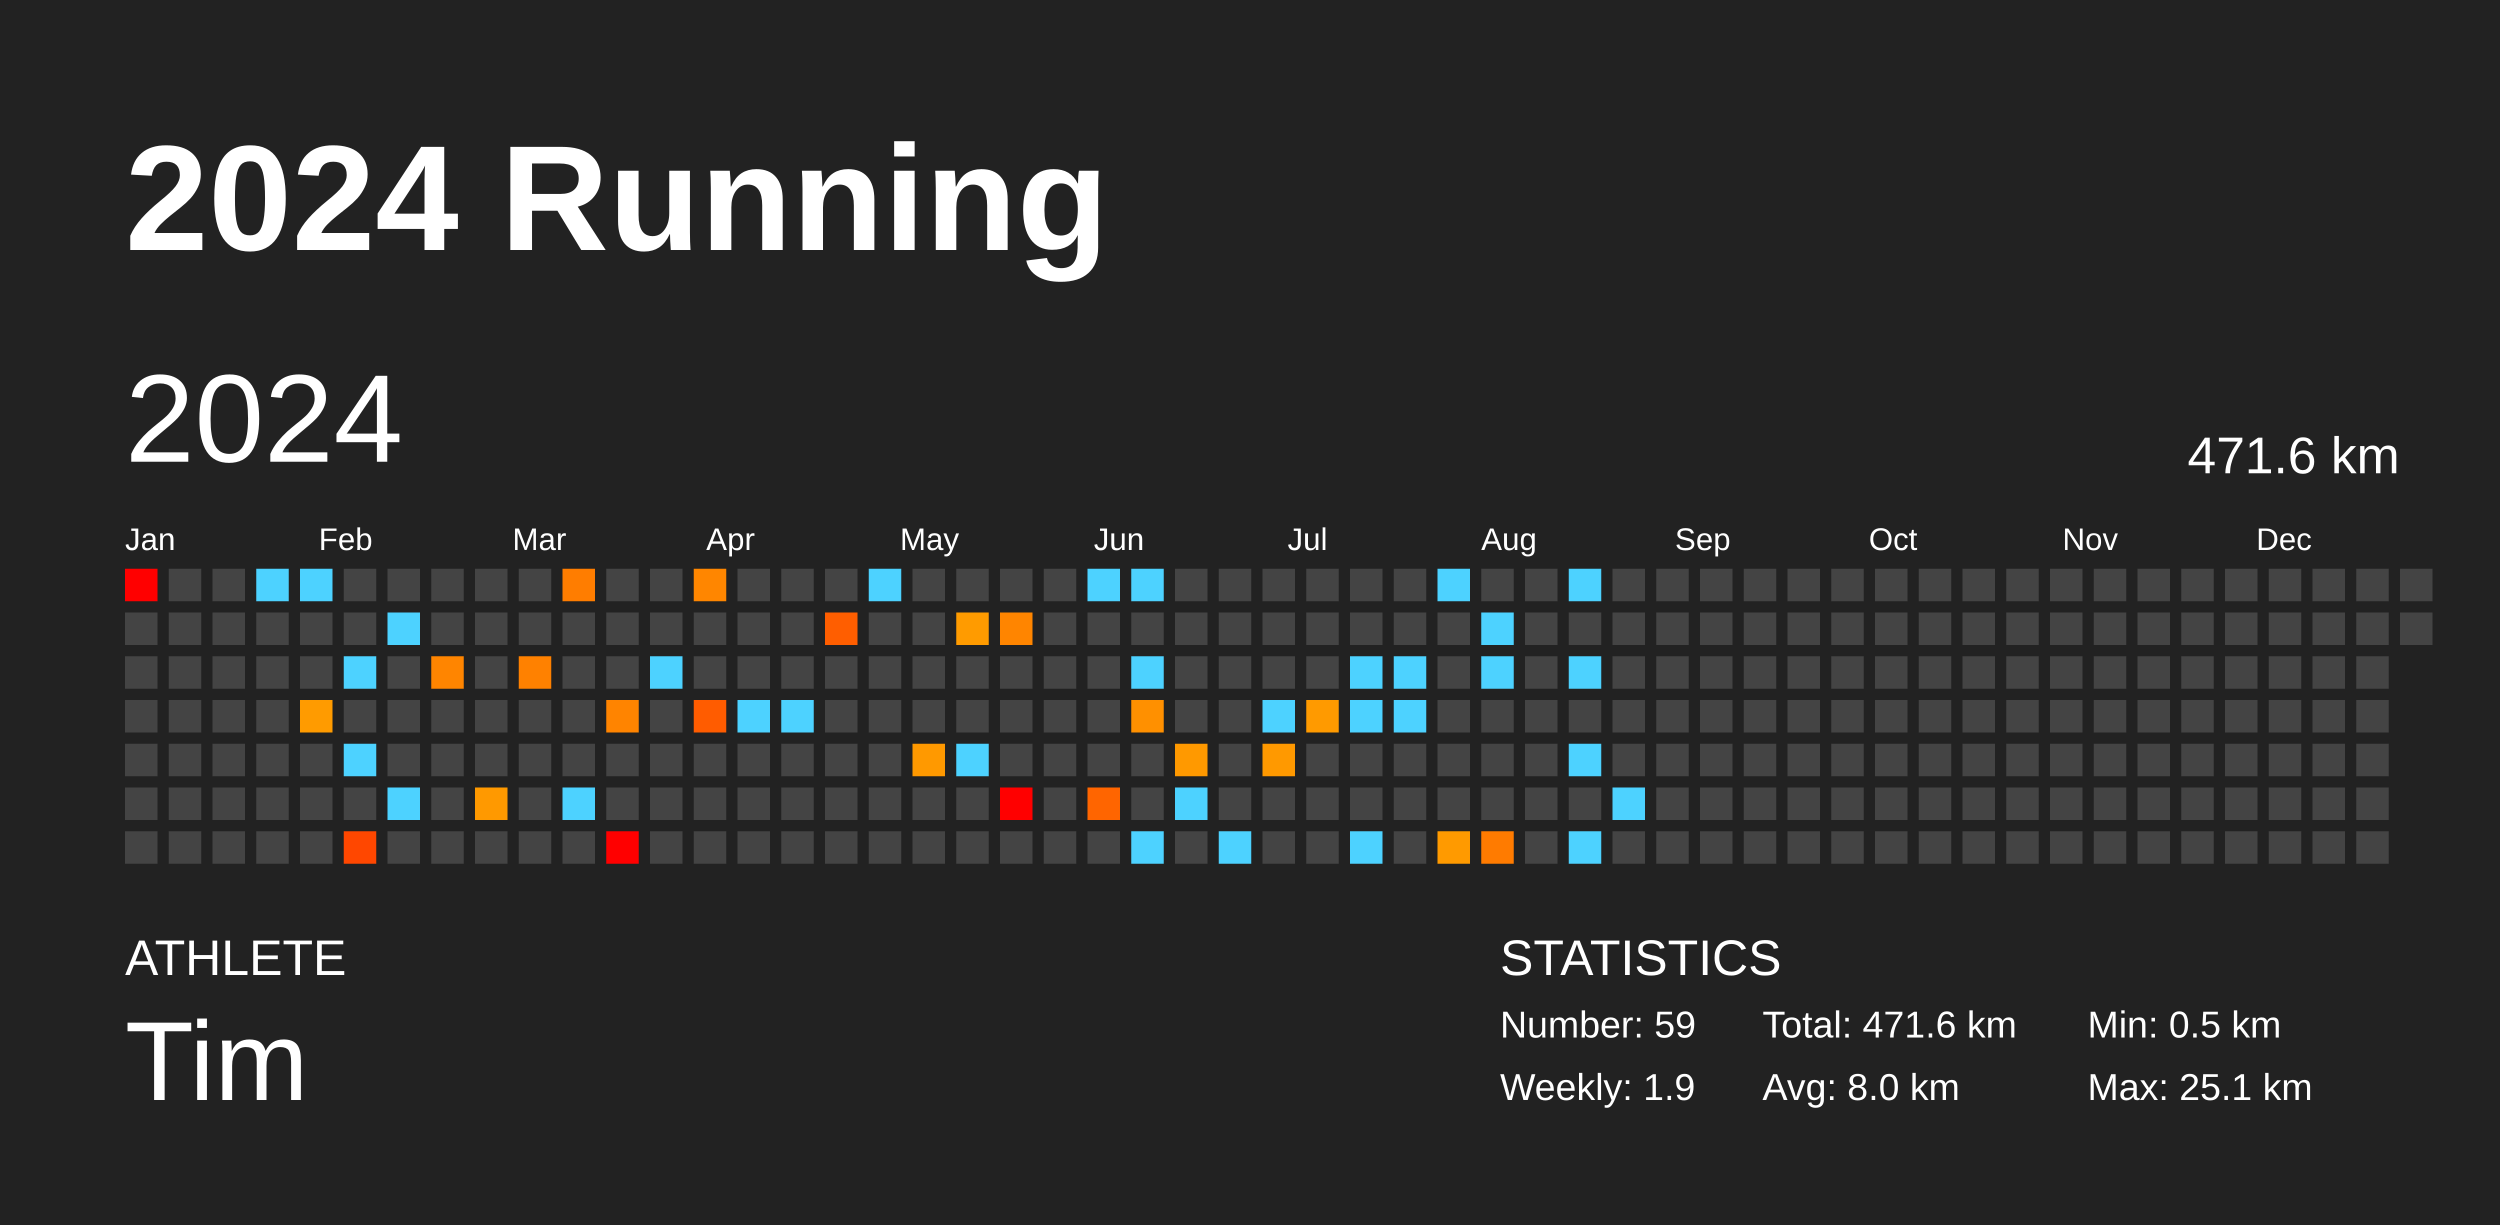
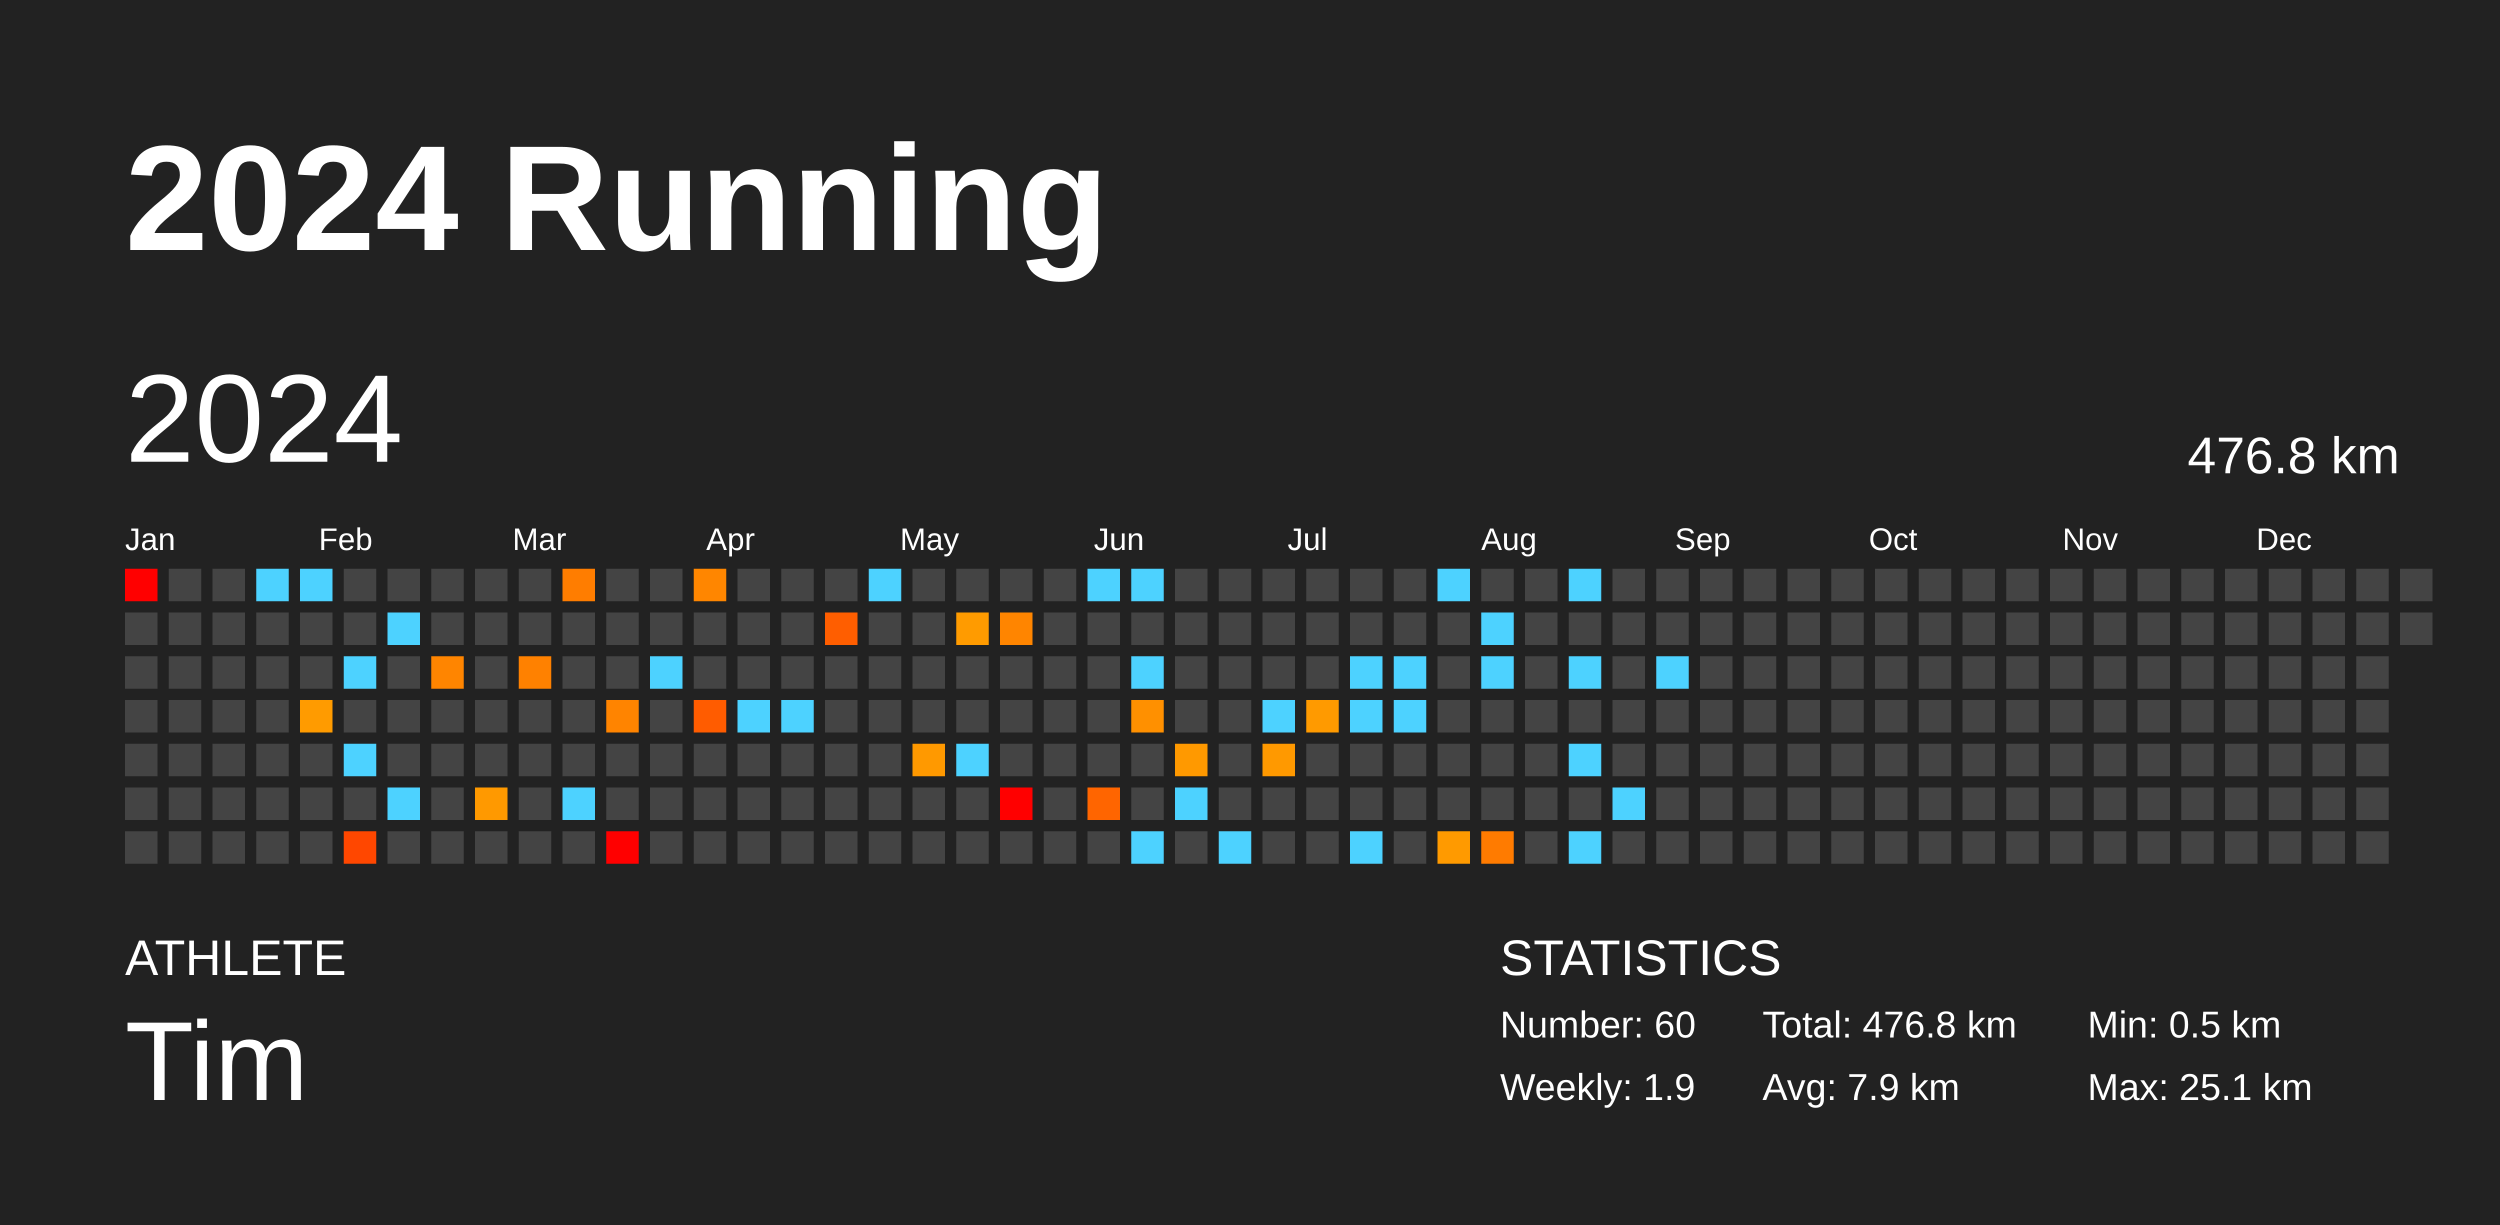
<svg xmlns="http://www.w3.org/2000/svg" baseProfile="full" height="98mm" version="1.1" viewBox="0,0,200,98" width="200mm">
  <defs />
  <rect fill="#222222" height="98" width="200" x="0" y="0" />
  <text fill="#FFFFFF" style="font-size:12px; font-family:Arial; font-weight:bold;" x="10" y="20">2024 Running</text>
  <text fill="#FFFFFF" style="font-size:4px; font-family:Arial" x="10" y="78">ATHLETE</text>
  <text fill="#FFFFFF" style="font-size:9px; font-family:Arial" x="10" y="88">Tim</text>
  <text fill="#FFFFFF" style="font-size:4px; font-family:Arial" x="120" y="78">STATISTICS</text>
-   <text fill="#FFFFFF" style="font-size:3px; font-family:Arial" x="120" y="83">Number: 59</text>
+   <text fill="#FFFFFF" style="font-size:3px; font-family:Arial" x="120" y="83">Number: 60</text>
  <text fill="#FFFFFF" style="font-size:3px; font-family:Arial" x="120" y="88">Weekly: 1.9</text>
-   <text fill="#FFFFFF" style="font-size:3px; font-family:Arial" x="141" y="83">Total: 471.6 km</text>
-   <text fill="#FFFFFF" style="font-size:3px; font-family:Arial" x="141" y="88">Avg: 8.0 km</text>
+   <text fill="#FFFFFF" style="font-size:3px; font-family:Arial" x="141" y="83">Total: 476.8 km</text>
+   <text fill="#FFFFFF" style="font-size:3px; font-family:Arial" x="141" y="88">Avg: 7.9 km</text>
  <text fill="#FFFFFF" style="font-size:3px; font-family:Arial" x="167" y="83">Min: 0.5 km</text>
  <text fill="#FFFFFF" style="font-size:3px; font-family:Arial" x="167" y="88">Max: 25.1 km</text>
  <text dominant-baseline="hanging" fill="#FFFFFF" style="font-size:10.0px; font-family:Arial;" x="10" y="30">2024</text>
-   <text dominant-baseline="hanging" fill="#FFFFFF" style="font-size:4.125px; font-family:Arial;" x="175" y="35">471.6 km</text>
+   <text dominant-baseline="hanging" fill="#FFFFFF" style="font-size:4.125px; font-family:Arial;" x="175" y="35">476.8 km</text>
  <text fill="#FFFFFF" style="font-size:2.5px; font-family:Arial" x="10.0" y="44">Jan</text>
  <text fill="#FFFFFF" style="font-size:2.5px; font-family:Arial" x="25.5" y="44">Feb</text>
  <text fill="#FFFFFF" style="font-size:2.5px; font-family:Arial" x="41.0" y="44">Mar</text>
  <text fill="#FFFFFF" style="font-size:2.5px; font-family:Arial" x="56.5" y="44">Apr</text>
  <text fill="#FFFFFF" style="font-size:2.5px; font-family:Arial" x="72.0" y="44">May</text>
  <text fill="#FFFFFF" style="font-size:2.5px; font-family:Arial" x="87.5" y="44">Jun</text>
  <text fill="#FFFFFF" style="font-size:2.5px; font-family:Arial" x="103.0" y="44">Jul</text>
  <text fill="#FFFFFF" style="font-size:2.5px; font-family:Arial" x="118.5" y="44">Aug</text>
  <text fill="#FFFFFF" style="font-size:2.5px; font-family:Arial" x="134.0" y="44">Sep</text>
  <text fill="#FFFFFF" style="font-size:2.5px; font-family:Arial" x="149.5" y="44">Oct</text>
  <text fill="#FFFFFF" style="font-size:2.5px; font-family:Arial" x="165.0" y="44">Nov</text>
  <text fill="#FFFFFF" style="font-size:2.5px; font-family:Arial" x="180.5" y="44">Dec</text>
  <rect fill="red" height="2.6" width="2.6" x="10.0" y="45.5" />
  <rect fill="#444444" height="2.6" width="2.6" x="10.0" y="49.0" />
  <rect fill="#444444" height="2.6" width="2.6" x="10.0" y="52.5" />
  <rect fill="#444444" height="2.6" width="2.6" x="10.0" y="56.0" />
  <rect fill="#444444" height="2.6" width="2.6" x="10.0" y="59.5" />
  <rect fill="#444444" height="2.6" width="2.6" x="10.0" y="63.0" />
  <rect fill="#444444" height="2.6" width="2.6" x="10.0" y="66.5" />
  <rect fill="#444444" height="2.6" width="2.6" x="13.5" y="45.5" />
  <rect fill="#444444" height="2.6" width="2.6" x="13.5" y="49.0" />
  <rect fill="#444444" height="2.6" width="2.6" x="13.5" y="52.5" />
  <rect fill="#444444" height="2.6" width="2.6" x="13.5" y="56.0" />
  <rect fill="#444444" height="2.6" width="2.6" x="13.5" y="59.5" />
  <rect fill="#444444" height="2.6" width="2.6" x="13.5" y="63.0" />
  <rect fill="#444444" height="2.6" width="2.6" x="13.5" y="66.5" />
  <rect fill="#444444" height="2.6" width="2.6" x="17.0" y="45.5" />
  <rect fill="#444444" height="2.6" width="2.6" x="17.0" y="49.0" />
  <rect fill="#444444" height="2.6" width="2.6" x="17.0" y="52.5" />
  <rect fill="#444444" height="2.6" width="2.6" x="17.0" y="56.0" />
  <rect fill="#444444" height="2.6" width="2.6" x="17.0" y="59.5" />
  <rect fill="#444444" height="2.6" width="2.6" x="17.0" y="63.0" />
  <rect fill="#444444" height="2.6" width="2.6" x="17.0" y="66.5" />
  <rect fill="#4dd2ff" height="2.6" width="2.6" x="20.5" y="45.5" />
  <rect fill="#444444" height="2.6" width="2.6" x="20.5" y="49.0" />
  <rect fill="#444444" height="2.6" width="2.6" x="20.5" y="52.5" />
  <rect fill="#444444" height="2.6" width="2.6" x="20.5" y="56.0" />
  <rect fill="#444444" height="2.6" width="2.6" x="20.5" y="59.5" />
  <rect fill="#444444" height="2.6" width="2.6" x="20.5" y="63.0" />
  <rect fill="#444444" height="2.6" width="2.6" x="20.5" y="66.5" />
  <rect fill="#4dd2ff" height="2.6" width="2.6" x="24.0" y="45.5" />
  <rect fill="#444444" height="2.6" width="2.6" x="24.0" y="49.0" />
  <rect fill="#444444" height="2.6" width="2.6" x="24.0" y="52.5" />
  <rect fill="#ff9b00" height="2.6" width="2.6" x="24.0" y="56.0" />
  <rect fill="#444444" height="2.6" width="2.6" x="24.0" y="59.5" />
  <rect fill="#444444" height="2.6" width="2.6" x="24.0" y="63.0" />
  <rect fill="#444444" height="2.6" width="2.6" x="24.0" y="66.5" />
  <rect fill="#444444" height="2.6" width="2.6" x="27.5" y="45.5" />
  <rect fill="#444444" height="2.6" width="2.6" x="27.5" y="49.0" />
  <rect fill="#4dd2ff" height="2.6" width="2.6" x="27.5" y="52.5" />
  <rect fill="#444444" height="2.6" width="2.6" x="27.5" y="56.0" />
  <rect fill="#4dd2ff" height="2.6" width="2.6" x="27.5" y="59.5" />
  <rect fill="#444444" height="2.6" width="2.6" x="27.5" y="63.0" />
  <rect fill="#ff4700" height="2.6" width="2.6" x="27.5" y="66.5" />
  <rect fill="#444444" height="2.6" width="2.6" x="31.0" y="45.5" />
  <rect fill="#4dd2ff" height="2.6" width="2.6" x="31.0" y="49.0" />
  <rect fill="#444444" height="2.6" width="2.6" x="31.0" y="52.5" />
  <rect fill="#444444" height="2.6" width="2.6" x="31.0" y="56.0" />
  <rect fill="#444444" height="2.6" width="2.6" x="31.0" y="59.5" />
  <rect fill="#4dd2ff" height="2.6" width="2.6" x="31.0" y="63.0" />
  <rect fill="#444444" height="2.6" width="2.6" x="31.0" y="66.5" />
  <rect fill="#444444" height="2.6" width="2.6" x="34.5" y="45.5" />
  <rect fill="#444444" height="2.6" width="2.6" x="34.5" y="49.0" />
  <rect fill="#ff8500" height="2.6" width="2.6" x="34.5" y="52.5" />
  <rect fill="#444444" height="2.6" width="2.6" x="34.5" y="56.0" />
  <rect fill="#444444" height="2.6" width="2.6" x="34.5" y="59.5" />
  <rect fill="#444444" height="2.6" width="2.6" x="34.5" y="63.0" />
  <rect fill="#444444" height="2.6" width="2.6" x="34.5" y="66.5" />
  <rect fill="#444444" height="2.6" width="2.6" x="38.0" y="45.5" />
  <rect fill="#444444" height="2.6" width="2.6" x="38.0" y="49.0" />
  <rect fill="#444444" height="2.6" width="2.6" x="38.0" y="52.5" />
  <rect fill="#444444" height="2.6" width="2.6" x="38.0" y="56.0" />
  <rect fill="#444444" height="2.6" width="2.6" x="38.0" y="59.5" />
  <rect fill="#ff9900" height="2.6" width="2.6" x="38.0" y="63.0" />
  <rect fill="#444444" height="2.6" width="2.6" x="38.0" y="66.5" />
  <rect fill="#444444" height="2.6" width="2.6" x="41.5" y="45.5" />
  <rect fill="#444444" height="2.6" width="2.6" x="41.5" y="49.0" />
  <rect fill="#ff8100" height="2.6" width="2.6" x="41.5" y="52.5" />
  <rect fill="#444444" height="2.6" width="2.6" x="41.5" y="56.0" />
  <rect fill="#444444" height="2.6" width="2.6" x="41.5" y="59.5" />
  <rect fill="#444444" height="2.6" width="2.6" x="41.5" y="63.0" />
  <rect fill="#444444" height="2.6" width="2.6" x="41.5" y="66.5" />
  <rect fill="#ff7d00" height="2.6" width="2.6" x="45.0" y="45.5" />
  <rect fill="#444444" height="2.6" width="2.6" x="45.0" y="49.0" />
  <rect fill="#444444" height="2.6" width="2.6" x="45.0" y="52.5" />
  <rect fill="#444444" height="2.6" width="2.6" x="45.0" y="56.0" />
  <rect fill="#444444" height="2.6" width="2.6" x="45.0" y="59.5" />
  <rect fill="#4dd2ff" height="2.6" width="2.6" x="45.0" y="63.0" />
  <rect fill="#444444" height="2.6" width="2.6" x="45.0" y="66.5" />
  <rect fill="#444444" height="2.6" width="2.6" x="48.5" y="45.5" />
  <rect fill="#444444" height="2.6" width="2.6" x="48.5" y="49.0" />
  <rect fill="#444444" height="2.6" width="2.6" x="48.5" y="52.5" />
  <rect fill="#ff8400" height="2.6" width="2.6" x="48.5" y="56.0" />
  <rect fill="#444444" height="2.6" width="2.6" x="48.5" y="59.5" />
  <rect fill="#444444" height="2.6" width="2.6" x="48.5" y="63.0" />
  <rect fill="red" height="2.6" width="2.6" x="48.5" y="66.5" />
  <rect fill="#444444" height="2.6" width="2.6" x="52.0" y="45.5" />
  <rect fill="#444444" height="2.6" width="2.6" x="52.0" y="49.0" />
  <rect fill="#4dd2ff" height="2.6" width="2.6" x="52.0" y="52.5" />
  <rect fill="#444444" height="2.6" width="2.6" x="52.0" y="56.0" />
  <rect fill="#444444" height="2.6" width="2.6" x="52.0" y="59.5" />
  <rect fill="#444444" height="2.6" width="2.6" x="52.0" y="63.0" />
  <rect fill="#444444" height="2.6" width="2.6" x="52.0" y="66.5" />
  <rect fill="#ff8600" height="2.6" width="2.6" x="55.5" y="45.5" />
  <rect fill="#444444" height="2.6" width="2.6" x="55.5" y="49.0" />
  <rect fill="#444444" height="2.6" width="2.6" x="55.5" y="52.5" />
  <rect fill="#ff5c00" height="2.6" width="2.6" x="55.5" y="56.0" />
  <rect fill="#444444" height="2.6" width="2.6" x="55.5" y="59.5" />
  <rect fill="#444444" height="2.6" width="2.6" x="55.5" y="63.0" />
  <rect fill="#444444" height="2.6" width="2.6" x="55.5" y="66.5" />
  <rect fill="#444444" height="2.6" width="2.6" x="59.0" y="45.5" />
  <rect fill="#444444" height="2.6" width="2.6" x="59.0" y="49.0" />
  <rect fill="#444444" height="2.6" width="2.6" x="59.0" y="52.5" />
  <rect fill="#4dd2ff" height="2.6" width="2.6" x="59.0" y="56.0" />
  <rect fill="#444444" height="2.6" width="2.6" x="59.0" y="59.5" />
  <rect fill="#444444" height="2.6" width="2.6" x="59.0" y="63.0" />
  <rect fill="#444444" height="2.6" width="2.6" x="59.0" y="66.5" />
  <rect fill="#444444" height="2.6" width="2.6" x="62.5" y="45.5" />
  <rect fill="#444444" height="2.6" width="2.6" x="62.5" y="49.0" />
  <rect fill="#444444" height="2.6" width="2.6" x="62.5" y="52.5" />
  <rect fill="#4dd2ff" height="2.6" width="2.6" x="62.5" y="56.0" />
  <rect fill="#444444" height="2.6" width="2.6" x="62.5" y="59.5" />
  <rect fill="#444444" height="2.6" width="2.6" x="62.5" y="63.0" />
  <rect fill="#444444" height="2.6" width="2.6" x="62.5" y="66.5" />
  <rect fill="#444444" height="2.6" width="2.6" x="66.0" y="45.5" />
  <rect fill="#ff5e00" height="2.6" width="2.6" x="66.0" y="49.0" />
  <rect fill="#444444" height="2.6" width="2.6" x="66.0" y="52.5" />
  <rect fill="#444444" height="2.6" width="2.6" x="66.0" y="56.0" />
  <rect fill="#444444" height="2.6" width="2.6" x="66.0" y="59.5" />
  <rect fill="#444444" height="2.6" width="2.6" x="66.0" y="63.0" />
  <rect fill="#444444" height="2.6" width="2.6" x="66.0" y="66.5" />
  <rect fill="#4dd2ff" height="2.6" width="2.6" x="69.5" y="45.5" />
  <rect fill="#444444" height="2.6" width="2.6" x="69.5" y="49.0" />
  <rect fill="#444444" height="2.6" width="2.6" x="69.5" y="52.5" />
  <rect fill="#444444" height="2.6" width="2.6" x="69.5" y="56.0" />
  <rect fill="#444444" height="2.6" width="2.6" x="69.5" y="59.5" />
  <rect fill="#444444" height="2.6" width="2.6" x="69.5" y="63.0" />
  <rect fill="#444444" height="2.6" width="2.6" x="69.5" y="66.5" />
  <rect fill="#444444" height="2.6" width="2.6" x="73.0" y="45.5" />
  <rect fill="#444444" height="2.6" width="2.6" x="73.0" y="49.0" />
  <rect fill="#444444" height="2.6" width="2.6" x="73.0" y="52.5" />
  <rect fill="#444444" height="2.6" width="2.6" x="73.0" y="56.0" />
  <rect fill="#ff9900" height="2.6" width="2.6" x="73.0" y="59.5" />
  <rect fill="#444444" height="2.6" width="2.6" x="73.0" y="63.0" />
  <rect fill="#444444" height="2.6" width="2.6" x="73.0" y="66.5" />
  <rect fill="#444444" height="2.6" width="2.6" x="76.5" y="45.5" />
  <rect fill="#ff9b00" height="2.6" width="2.6" x="76.5" y="49.0" />
  <rect fill="#444444" height="2.6" width="2.6" x="76.5" y="52.5" />
  <rect fill="#444444" height="2.6" width="2.6" x="76.5" y="56.0" />
  <rect fill="#4dd2ff" height="2.6" width="2.6" x="76.5" y="59.5" />
  <rect fill="#444444" height="2.6" width="2.6" x="76.5" y="63.0" />
  <rect fill="#444444" height="2.6" width="2.6" x="76.5" y="66.5" />
  <rect fill="#444444" height="2.6" width="2.6" x="80.0" y="45.5" />
  <rect fill="#ff8500" height="2.6" width="2.6" x="80.0" y="49.0" />
  <rect fill="#444444" height="2.6" width="2.6" x="80.0" y="52.5" />
  <rect fill="#444444" height="2.6" width="2.6" x="80.0" y="56.0" />
  <rect fill="#444444" height="2.6" width="2.6" x="80.0" y="59.5" />
  <rect fill="red" height="2.6" width="2.6" x="80.0" y="63.0" />
  <rect fill="#444444" height="2.6" width="2.6" x="80.0" y="66.5" />
  <rect fill="#444444" height="2.6" width="2.6" x="83.5" y="45.5" />
  <rect fill="#444444" height="2.6" width="2.6" x="83.5" y="49.0" />
  <rect fill="#444444" height="2.6" width="2.6" x="83.5" y="52.5" />
  <rect fill="#444444" height="2.6" width="2.6" x="83.5" y="56.0" />
  <rect fill="#444444" height="2.6" width="2.6" x="83.5" y="59.5" />
  <rect fill="#444444" height="2.6" width="2.6" x="83.5" y="63.0" />
  <rect fill="#444444" height="2.6" width="2.6" x="83.5" y="66.5" />
  <rect fill="#4dd2ff" height="2.6" width="2.6" x="87.0" y="45.5" />
  <rect fill="#444444" height="2.6" width="2.6" x="87.0" y="49.0" />
  <rect fill="#444444" height="2.6" width="2.6" x="87.0" y="52.5" />
  <rect fill="#444444" height="2.6" width="2.6" x="87.0" y="56.0" />
  <rect fill="#444444" height="2.6" width="2.6" x="87.0" y="59.5" />
  <rect fill="#ff6500" height="2.6" width="2.6" x="87.0" y="63.0" />
  <rect fill="#444444" height="2.6" width="2.6" x="87.0" y="66.5" />
  <rect fill="#4dd2ff" height="2.6" width="2.6" x="90.5" y="45.5" />
  <rect fill="#444444" height="2.6" width="2.6" x="90.5" y="49.0" />
  <rect fill="#4dd2ff" height="2.6" width="2.6" x="90.5" y="52.5" />
  <rect fill="#ff9000" height="2.6" width="2.6" x="90.5" y="56.0" />
  <rect fill="#444444" height="2.6" width="2.6" x="90.5" y="59.5" />
  <rect fill="#444444" height="2.6" width="2.6" x="90.5" y="63.0" />
  <rect fill="#4dd2ff" height="2.6" width="2.6" x="90.5" y="66.5" />
  <rect fill="#444444" height="2.6" width="2.6" x="94.0" y="45.5" />
  <rect fill="#444444" height="2.6" width="2.6" x="94.0" y="49.0" />
  <rect fill="#444444" height="2.6" width="2.6" x="94.0" y="52.5" />
  <rect fill="#444444" height="2.6" width="2.6" x="94.0" y="56.0" />
  <rect fill="#ff9900" height="2.6" width="2.6" x="94.0" y="59.5" />
  <rect fill="#4dd2ff" height="2.6" width="2.6" x="94.0" y="63.0" />
  <rect fill="#444444" height="2.6" width="2.6" x="94.0" y="66.5" />
  <rect fill="#444444" height="2.6" width="2.6" x="97.5" y="45.5" />
  <rect fill="#444444" height="2.6" width="2.6" x="97.5" y="49.0" />
  <rect fill="#444444" height="2.6" width="2.6" x="97.5" y="52.5" />
  <rect fill="#444444" height="2.6" width="2.6" x="97.5" y="56.0" />
  <rect fill="#444444" height="2.6" width="2.6" x="97.5" y="59.5" />
  <rect fill="#444444" height="2.6" width="2.6" x="97.5" y="63.0" />
  <rect fill="#4dd2ff" height="2.6" width="2.6" x="97.5" y="66.5" />
  <rect fill="#444444" height="2.6" width="2.6" x="101.0" y="45.5" />
  <rect fill="#444444" height="2.6" width="2.6" x="101.0" y="49.0" />
  <rect fill="#444444" height="2.6" width="2.6" x="101.0" y="52.5" />
  <rect fill="#4dd2ff" height="2.6" width="2.6" x="101.0" y="56.0" />
  <rect fill="#ff9900" height="2.6" width="2.6" x="101.0" y="59.5" />
  <rect fill="#444444" height="2.6" width="2.6" x="101.0" y="63.0" />
  <rect fill="#444444" height="2.6" width="2.6" x="101.0" y="66.5" />
  <rect fill="#444444" height="2.6" width="2.6" x="104.5" y="45.5" />
  <rect fill="#444444" height="2.6" width="2.6" x="104.5" y="49.0" />
  <rect fill="#444444" height="2.6" width="2.6" x="104.5" y="52.5" />
  <rect fill="#ff9a00" height="2.6" width="2.6" x="104.5" y="56.0" />
  <rect fill="#444444" height="2.6" width="2.6" x="104.5" y="59.5" />
  <rect fill="#444444" height="2.6" width="2.6" x="104.5" y="63.0" />
  <rect fill="#444444" height="2.6" width="2.6" x="104.5" y="66.5" />
  <rect fill="#444444" height="2.6" width="2.6" x="108.0" y="45.5" />
  <rect fill="#444444" height="2.6" width="2.6" x="108.0" y="49.0" />
  <rect fill="#4dd2ff" height="2.6" width="2.6" x="108.0" y="52.5" />
  <rect fill="#4dd2ff" height="2.6" width="2.6" x="108.0" y="56.0" />
  <rect fill="#444444" height="2.6" width="2.6" x="108.0" y="59.5" />
  <rect fill="#444444" height="2.6" width="2.6" x="108.0" y="63.0" />
  <rect fill="#4dd2ff" height="2.6" width="2.6" x="108.0" y="66.5" />
  <rect fill="#444444" height="2.6" width="2.6" x="111.5" y="45.5" />
  <rect fill="#444444" height="2.6" width="2.6" x="111.5" y="49.0" />
  <rect fill="#4dd2ff" height="2.6" width="2.6" x="111.5" y="52.5" />
  <rect fill="#4dd2ff" height="2.6" width="2.6" x="111.5" y="56.0" />
  <rect fill="#444444" height="2.6" width="2.6" x="111.5" y="59.5" />
  <rect fill="#444444" height="2.6" width="2.6" x="111.5" y="63.0" />
  <rect fill="#444444" height="2.6" width="2.6" x="111.5" y="66.5" />
  <rect fill="#4dd2ff" height="2.6" width="2.6" x="115.0" y="45.5" />
  <rect fill="#444444" height="2.6" width="2.6" x="115.0" y="49.0" />
  <rect fill="#444444" height="2.6" width="2.6" x="115.0" y="52.5" />
  <rect fill="#444444" height="2.6" width="2.6" x="115.0" y="56.0" />
  <rect fill="#444444" height="2.6" width="2.6" x="115.0" y="59.5" />
  <rect fill="#444444" height="2.6" width="2.6" x="115.0" y="63.0" />
  <rect fill="#ff9a00" height="2.6" width="2.6" x="115.0" y="66.5" />
  <rect fill="#444444" height="2.6" width="2.6" x="118.5" y="45.5" />
  <rect fill="#4dd2ff" height="2.6" width="2.6" x="118.5" y="49.0" />
  <rect fill="#4dd2ff" height="2.6" width="2.6" x="118.5" y="52.5" />
  <rect fill="#444444" height="2.6" width="2.6" x="118.5" y="56.0" />
  <rect fill="#444444" height="2.6" width="2.6" x="118.5" y="59.5" />
  <rect fill="#444444" height="2.6" width="2.6" x="118.5" y="63.0" />
  <rect fill="#ff7b00" height="2.6" width="2.6" x="118.5" y="66.5" />
  <rect fill="#444444" height="2.6" width="2.6" x="122.0" y="45.5" />
  <rect fill="#444444" height="2.6" width="2.6" x="122.0" y="49.0" />
  <rect fill="#444444" height="2.6" width="2.6" x="122.0" y="52.5" />
  <rect fill="#444444" height="2.6" width="2.6" x="122.0" y="56.0" />
  <rect fill="#444444" height="2.6" width="2.6" x="122.0" y="59.5" />
  <rect fill="#444444" height="2.6" width="2.6" x="122.0" y="63.0" />
  <rect fill="#444444" height="2.6" width="2.6" x="122.0" y="66.5" />
  <rect fill="#4dd2ff" height="2.6" width="2.6" x="125.5" y="45.5" />
  <rect fill="#444444" height="2.6" width="2.6" x="125.5" y="49.0" />
  <rect fill="#4dd2ff" height="2.6" width="2.6" x="125.5" y="52.5" />
  <rect fill="#444444" height="2.6" width="2.6" x="125.5" y="56.0" />
  <rect fill="#4dd2ff" height="2.6" width="2.6" x="125.5" y="59.5" />
  <rect fill="#444444" height="2.6" width="2.6" x="125.5" y="63.0" />
  <rect fill="#4dd2ff" height="2.6" width="2.6" x="125.5" y="66.5" />
  <rect fill="#444444" height="2.6" width="2.6" x="129.0" y="45.5" />
  <rect fill="#444444" height="2.6" width="2.6" x="129.0" y="49.0" />
  <rect fill="#444444" height="2.6" width="2.6" x="129.0" y="52.5" />
  <rect fill="#444444" height="2.6" width="2.6" x="129.0" y="56.0" />
  <rect fill="#444444" height="2.6" width="2.6" x="129.0" y="59.5" />
  <rect fill="#4dd2ff" height="2.6" width="2.6" x="129.0" y="63.0" />
  <rect fill="#444444" height="2.6" width="2.6" x="129.0" y="66.5" />
  <rect fill="#444444" height="2.6" width="2.6" x="132.5" y="45.5" />
  <rect fill="#444444" height="2.6" width="2.6" x="132.5" y="49.0" />
-   <rect fill="#444444" height="2.6" width="2.6" x="132.5" y="52.5" />
+   <rect fill="#4dd2ff" height="2.6" width="2.6" x="132.5" y="52.5" />
  <rect fill="#444444" height="2.6" width="2.6" x="132.5" y="56.0" />
  <rect fill="#444444" height="2.6" width="2.6" x="132.5" y="59.5" />
  <rect fill="#444444" height="2.6" width="2.6" x="132.5" y="63.0" />
  <rect fill="#444444" height="2.6" width="2.6" x="132.5" y="66.5" />
  <rect fill="#444444" height="2.6" width="2.6" x="136.0" y="45.5" />
  <rect fill="#444444" height="2.6" width="2.6" x="136.0" y="49.0" />
  <rect fill="#444444" height="2.6" width="2.6" x="136.0" y="52.5" />
  <rect fill="#444444" height="2.6" width="2.6" x="136.0" y="56.0" />
  <rect fill="#444444" height="2.6" width="2.6" x="136.0" y="59.5" />
  <rect fill="#444444" height="2.6" width="2.6" x="136.0" y="63.0" />
  <rect fill="#444444" height="2.6" width="2.6" x="136.0" y="66.5" />
  <rect fill="#444444" height="2.6" width="2.6" x="139.5" y="45.5" />
  <rect fill="#444444" height="2.6" width="2.6" x="139.5" y="49.0" />
  <rect fill="#444444" height="2.6" width="2.6" x="139.5" y="52.5" />
  <rect fill="#444444" height="2.6" width="2.6" x="139.5" y="56.0" />
  <rect fill="#444444" height="2.6" width="2.6" x="139.5" y="59.5" />
  <rect fill="#444444" height="2.6" width="2.6" x="139.5" y="63.0" />
  <rect fill="#444444" height="2.6" width="2.6" x="139.5" y="66.5" />
  <rect fill="#444444" height="2.6" width="2.6" x="143.0" y="45.5" />
  <rect fill="#444444" height="2.6" width="2.6" x="143.0" y="49.0" />
  <rect fill="#444444" height="2.6" width="2.6" x="143.0" y="52.5" />
  <rect fill="#444444" height="2.6" width="2.6" x="143.0" y="56.0" />
  <rect fill="#444444" height="2.6" width="2.6" x="143.0" y="59.5" />
  <rect fill="#444444" height="2.6" width="2.6" x="143.0" y="63.0" />
  <rect fill="#444444" height="2.6" width="2.6" x="143.0" y="66.5" />
  <rect fill="#444444" height="2.6" width="2.6" x="146.5" y="45.5" />
  <rect fill="#444444" height="2.6" width="2.6" x="146.5" y="49.0" />
  <rect fill="#444444" height="2.6" width="2.6" x="146.5" y="52.5" />
  <rect fill="#444444" height="2.6" width="2.6" x="146.5" y="56.0" />
  <rect fill="#444444" height="2.6" width="2.6" x="146.5" y="59.5" />
  <rect fill="#444444" height="2.6" width="2.6" x="146.5" y="63.0" />
  <rect fill="#444444" height="2.6" width="2.6" x="146.5" y="66.5" />
  <rect fill="#444444" height="2.6" width="2.6" x="150.0" y="45.5" />
  <rect fill="#444444" height="2.6" width="2.6" x="150.0" y="49.0" />
  <rect fill="#444444" height="2.6" width="2.6" x="150.0" y="52.5" />
  <rect fill="#444444" height="2.6" width="2.6" x="150.0" y="56.0" />
  <rect fill="#444444" height="2.6" width="2.6" x="150.0" y="59.5" />
  <rect fill="#444444" height="2.6" width="2.6" x="150.0" y="63.0" />
  <rect fill="#444444" height="2.6" width="2.6" x="150.0" y="66.5" />
  <rect fill="#444444" height="2.6" width="2.6" x="153.5" y="45.5" />
  <rect fill="#444444" height="2.6" width="2.6" x="153.5" y="49.0" />
  <rect fill="#444444" height="2.6" width="2.6" x="153.5" y="52.5" />
  <rect fill="#444444" height="2.6" width="2.6" x="153.5" y="56.0" />
  <rect fill="#444444" height="2.6" width="2.6" x="153.5" y="59.5" />
  <rect fill="#444444" height="2.6" width="2.6" x="153.5" y="63.0" />
  <rect fill="#444444" height="2.6" width="2.6" x="153.5" y="66.5" />
  <rect fill="#444444" height="2.6" width="2.6" x="157.0" y="45.5" />
  <rect fill="#444444" height="2.6" width="2.6" x="157.0" y="49.0" />
  <rect fill="#444444" height="2.6" width="2.6" x="157.0" y="52.5" />
  <rect fill="#444444" height="2.6" width="2.6" x="157.0" y="56.0" />
  <rect fill="#444444" height="2.6" width="2.6" x="157.0" y="59.5" />
  <rect fill="#444444" height="2.6" width="2.6" x="157.0" y="63.0" />
  <rect fill="#444444" height="2.6" width="2.6" x="157.0" y="66.5" />
  <rect fill="#444444" height="2.6" width="2.6" x="160.5" y="45.5" />
  <rect fill="#444444" height="2.6" width="2.6" x="160.5" y="49.0" />
  <rect fill="#444444" height="2.6" width="2.6" x="160.5" y="52.5" />
  <rect fill="#444444" height="2.6" width="2.6" x="160.5" y="56.0" />
  <rect fill="#444444" height="2.6" width="2.6" x="160.5" y="59.5" />
  <rect fill="#444444" height="2.6" width="2.6" x="160.5" y="63.0" />
  <rect fill="#444444" height="2.6" width="2.6" x="160.5" y="66.5" />
  <rect fill="#444444" height="2.6" width="2.6" x="164.0" y="45.5" />
  <rect fill="#444444" height="2.6" width="2.6" x="164.0" y="49.0" />
  <rect fill="#444444" height="2.6" width="2.6" x="164.0" y="52.5" />
  <rect fill="#444444" height="2.6" width="2.6" x="164.0" y="56.0" />
  <rect fill="#444444" height="2.6" width="2.6" x="164.0" y="59.5" />
  <rect fill="#444444" height="2.6" width="2.6" x="164.0" y="63.0" />
  <rect fill="#444444" height="2.6" width="2.6" x="164.0" y="66.5" />
  <rect fill="#444444" height="2.6" width="2.6" x="167.5" y="45.5" />
  <rect fill="#444444" height="2.6" width="2.6" x="167.5" y="49.0" />
  <rect fill="#444444" height="2.6" width="2.6" x="167.5" y="52.5" />
  <rect fill="#444444" height="2.6" width="2.6" x="167.5" y="56.0" />
  <rect fill="#444444" height="2.6" width="2.6" x="167.5" y="59.5" />
  <rect fill="#444444" height="2.6" width="2.6" x="167.5" y="63.0" />
  <rect fill="#444444" height="2.6" width="2.6" x="167.5" y="66.5" />
  <rect fill="#444444" height="2.6" width="2.6" x="171.0" y="45.5" />
  <rect fill="#444444" height="2.6" width="2.6" x="171.0" y="49.0" />
  <rect fill="#444444" height="2.6" width="2.6" x="171.0" y="52.5" />
  <rect fill="#444444" height="2.6" width="2.6" x="171.0" y="56.0" />
  <rect fill="#444444" height="2.6" width="2.6" x="171.0" y="59.5" />
  <rect fill="#444444" height="2.6" width="2.6" x="171.0" y="63.0" />
  <rect fill="#444444" height="2.6" width="2.6" x="171.0" y="66.5" />
  <rect fill="#444444" height="2.6" width="2.6" x="174.5" y="45.5" />
  <rect fill="#444444" height="2.6" width="2.6" x="174.5" y="49.0" />
  <rect fill="#444444" height="2.6" width="2.6" x="174.5" y="52.5" />
  <rect fill="#444444" height="2.6" width="2.6" x="174.5" y="56.0" />
  <rect fill="#444444" height="2.6" width="2.6" x="174.5" y="59.5" />
  <rect fill="#444444" height="2.6" width="2.6" x="174.5" y="63.0" />
  <rect fill="#444444" height="2.6" width="2.6" x="174.5" y="66.5" />
  <rect fill="#444444" height="2.6" width="2.6" x="178.0" y="45.5" />
  <rect fill="#444444" height="2.6" width="2.6" x="178.0" y="49.0" />
  <rect fill="#444444" height="2.6" width="2.6" x="178.0" y="52.5" />
  <rect fill="#444444" height="2.6" width="2.6" x="178.0" y="56.0" />
  <rect fill="#444444" height="2.6" width="2.6" x="178.0" y="59.5" />
  <rect fill="#444444" height="2.6" width="2.6" x="178.0" y="63.0" />
  <rect fill="#444444" height="2.6" width="2.6" x="178.0" y="66.5" />
  <rect fill="#444444" height="2.6" width="2.6" x="181.5" y="45.5" />
  <rect fill="#444444" height="2.6" width="2.6" x="181.5" y="49.0" />
  <rect fill="#444444" height="2.6" width="2.6" x="181.5" y="52.5" />
  <rect fill="#444444" height="2.6" width="2.6" x="181.5" y="56.0" />
  <rect fill="#444444" height="2.6" width="2.6" x="181.5" y="59.5" />
  <rect fill="#444444" height="2.6" width="2.6" x="181.5" y="63.0" />
  <rect fill="#444444" height="2.6" width="2.6" x="181.5" y="66.5" />
  <rect fill="#444444" height="2.6" width="2.6" x="185.0" y="45.5" />
  <rect fill="#444444" height="2.6" width="2.6" x="185.0" y="49.0" />
  <rect fill="#444444" height="2.6" width="2.6" x="185.0" y="52.5" />
  <rect fill="#444444" height="2.6" width="2.6" x="185.0" y="56.0" />
  <rect fill="#444444" height="2.6" width="2.6" x="185.0" y="59.5" />
  <rect fill="#444444" height="2.6" width="2.6" x="185.0" y="63.0" />
  <rect fill="#444444" height="2.6" width="2.6" x="185.0" y="66.5" />
  <rect fill="#444444" height="2.6" width="2.6" x="188.5" y="45.5" />
  <rect fill="#444444" height="2.6" width="2.6" x="188.5" y="49.0" />
  <rect fill="#444444" height="2.6" width="2.6" x="188.5" y="52.5" />
  <rect fill="#444444" height="2.6" width="2.6" x="188.5" y="56.0" />
  <rect fill="#444444" height="2.6" width="2.6" x="188.5" y="59.5" />
  <rect fill="#444444" height="2.6" width="2.6" x="188.5" y="63.0" />
  <rect fill="#444444" height="2.6" width="2.6" x="188.5" y="66.5" />
  <rect fill="#444444" height="2.6" width="2.6" x="192.0" y="45.5" />
  <rect fill="#444444" height="2.6" width="2.6" x="192.0" y="49.0" />
</svg>
